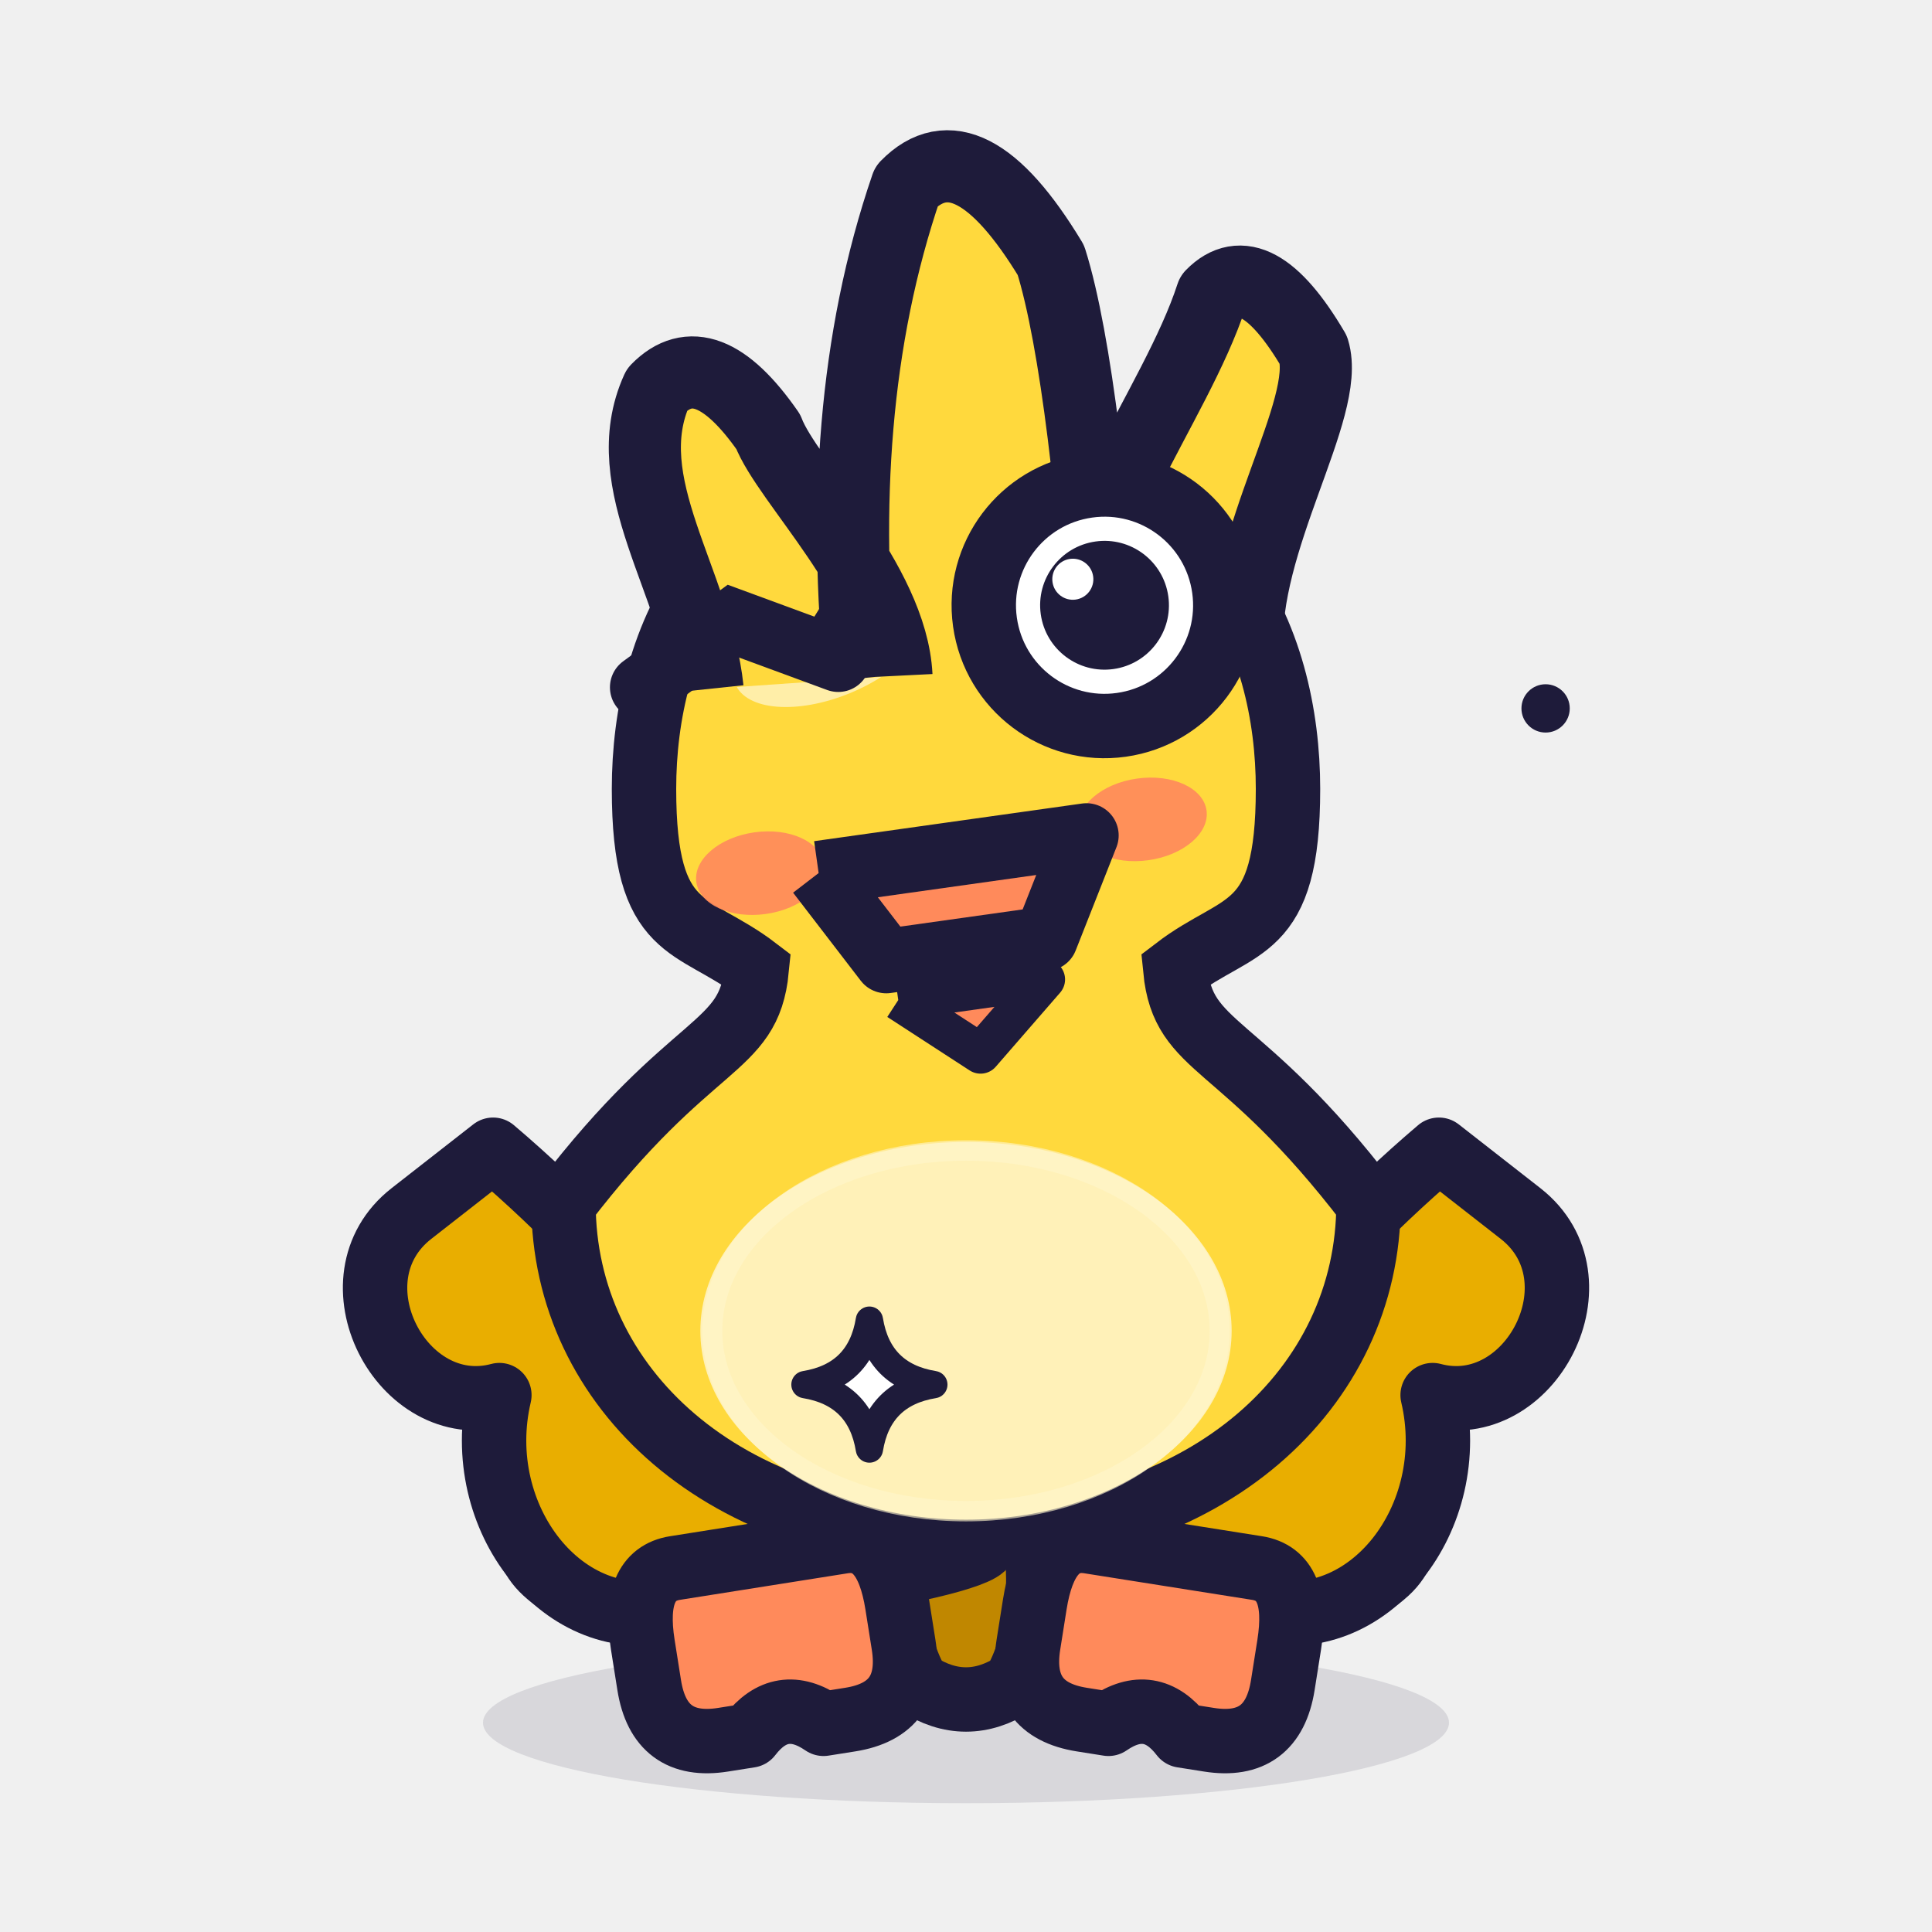
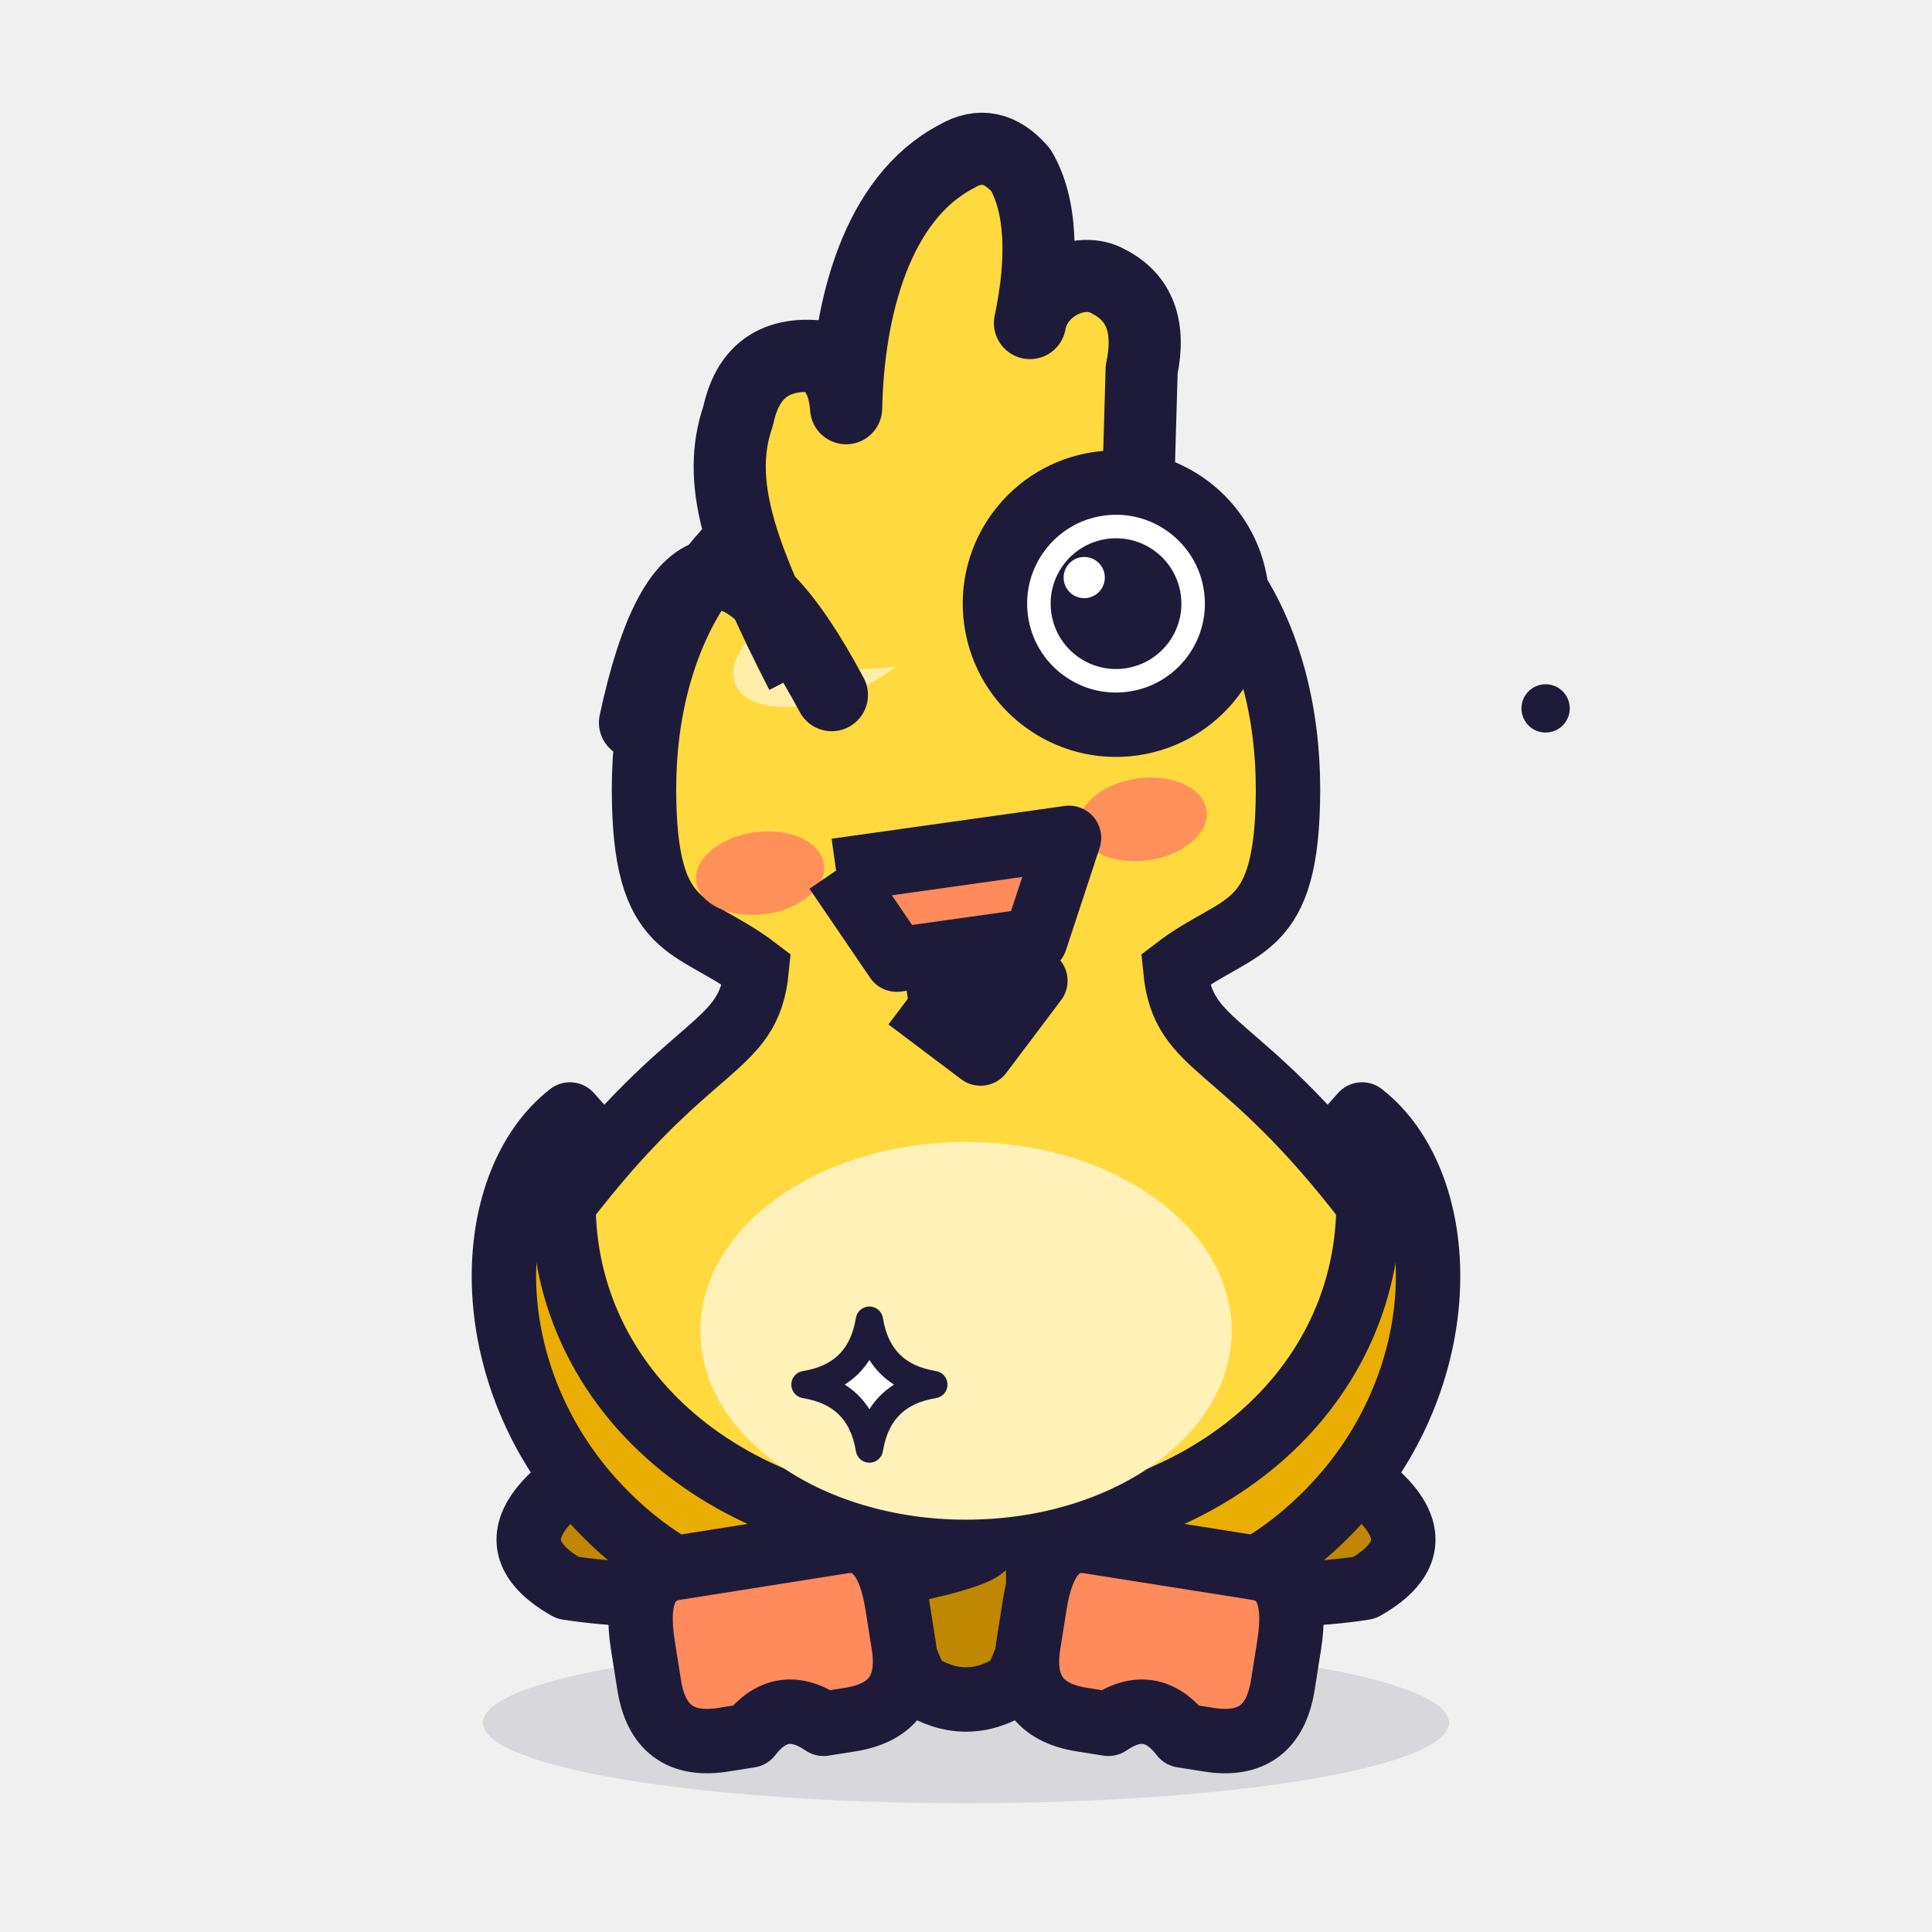
<svg xmlns="http://www.w3.org/2000/svg" viewBox="0 0 240 240" width="240" height="240" role="img" aria-label="Pip v2 B Bolt · songbird · proud 3">
  <g id="shadow">
    <ellipse cx="120" cy="214" rx="60" ry="10" fill="#1E1B3A" opacity="0.12" />
  </g>
  <g id="tail" fill="#C08700" stroke="#1E1B3A" stroke-width="8" stroke-linejoin="round">
    <path d="M -5.28 0 C -7.44 -10.08 -12 28 -6 50.4 Q 0 58.8 6 50.4 C 12 28 7.44 -10.08 5.28 0 Q 0 -7.84 -5.28 0 Z" transform="translate(120 186)translate(0 0)rotate(-84)translate(0 0)" />
    <path d="M -5.28 0 C -7.44 -4.64 -12 12.88 -6 23.18 Q 0 27.05 6 23.18 C 12 12.88 7.44 -4.64 5.28 0 Q 0 -3.61 -5.28 0 Z" transform="translate(120 186)" />
    <path d="M -5.28 0 C -7.44 -10.08 -12 28 -6 50.4 Q 0 58.8 6 50.4 C 12 28 7.44 -10.08 5.28 0 Q 0 -7.84 -5.28 0 Z" transform="translate(120 186)translate(0 0)rotate(84)translate(0 0)" />
  </g>
  <g id="wing_l" fill="#E9AE00" stroke="#1E1B3A" stroke-width="8" stroke-linejoin="round">
-     <path d="M 9.9 -35 L -2.97 -35 C -16.17 -35 -19.8 -15.4 -8.25 -10.5 C -20.46 -0.7 -20.46 18.2 -7.59 23.8 L -1.98 35 L 9.9 35 C 14.52 12.6 14.52 -12.6 9.9 -35 Z" transform="translate(75 176.5)translate(0 0)rotate(-38)translate(0 0)" />
+     <path d="M 8.58 -35 C -4.95 -35 -19.47 -18.2 -18.81 2.8 C -18.15 21.7 -6.6 35 2.31 29.4 C 9.24 23.8 10.23 -10.5 8.58 -35 Z" transform="translate(70.5 176.5)translate(0 -24.5)rotate(-38)translate(0 24.5)" />
  </g>
  <g id="wing_r" fill="#E9AE00" stroke="#1E1B3A" stroke-width="8" stroke-linejoin="round">
-     <path d="M 9.9 -35 L -2.97 -35 C -16.17 -35 -19.8 -15.4 -8.25 -10.5 C -20.46 -0.7 -20.46 18.2 -7.59 23.8 L -1.98 35 L 9.9 35 C 14.52 12.6 14.52 -12.6 9.9 -35 Z" transform="translate(165 176.5)translate(0 0)rotate(38)scale(-1 1)translate(0 0)" />
+     <path d="M 8.58 -35 C -4.95 -35 -19.47 -18.2 -18.81 2.8 C -18.15 21.7 -6.6 35 2.31 29.4 C 9.24 23.8 10.23 -10.5 8.58 -35 Z" transform="translate(169.5 176.5)translate(0 -24.5)rotate(38)scale(-1 1)translate(0 24.5)" />
  </g>
  <g id="body" transform="translate(120 200)scale(1 1.02)translate(-120 -200)">
    <path d="M 120 60 C 151.2 60 160 82 160 100 C 160 118 154 116 146 122 C 147 132 154 130 170 150.5 C 170 173 150 191 120 191 C 90 191 70 173 70 150.5 C 86 130 93 132 94 122 C 86 116 80 118 80 100 C 80 82 88.8 60 120 60 Z" fill="#FFD93D" stroke="#1E1B3A" stroke-width="8" />
  </g>
  <g id="belly" transform="translate(120 200)scale(1 1.02)translate(-120 -200)">
    <ellipse cx="120" cy="166" rx="33" ry="23" fill="#FFF1B8" />
-     <g transform="translate(120 166) scale(0.955) translate(-120 -166)">
-       <path d="M 87 166 A 33 23 0 1 0 153 166 A 33 23 0 1 0 87 166 Z" fill="none" stroke="#FFF6CC" stroke-width="2.6" opacity="0.62" />
-     </g>
  </g>
  <g id="highlight" transform="translate(120 200)scale(1 1.02)translate(-120 -200)">
    <ellipse cx="103.2" cy="82.4" rx="12.8" ry="6.4" fill="#FFFFFF" opacity="0.55" transform="rotate(-22 103.2 82.4)" />
  </g>
  <g id="shell_bottom" opacity="0" />
  <g id="feet" fill="#FF8A5B" stroke="#1E1B3A" stroke-width="8" stroke-linejoin="round">
    <g id="foot_l">
      <path d="M -10.56 -11 Q -16 -11 -16 -2.2 L -16 2.86 Q -16 11 -8 11 L -4.64 11 Q 0 6.6 4.64 11 L 8 11 Q 16 11 16 2.86 L 16 -2.2 Q 16 -11 10.56 -11 Z" transform="translate(96 204)translate(0 0)rotate(-9)scale(-1 1)translate(0 0)" />
    </g>
    <g id="foot_r">
      <path d="M -10.56 -11 Q -16 -11 -16 -2.2 L -16 2.86 Q -16 11 -8 11 L -4.64 11 Q 0 6.6 4.64 11 L 8 11 Q 16 11 16 2.86 L 16 -2.2 Q 16 -11 10.56 -11 Z" transform="translate(144 204)translate(0 0)rotate(9)translate(0 0)" />
    </g>
  </g>
  <g id="head_tuft" transform="translate(120 71)rotate(-4)scale(1.12 1.12)translate(-120 -71)">
-     <path d="M -29.5 11 C -29.92 -0.9 -38.23 -12.45 -32.77 -22.53 Q -27.1 -27.57 -20.8 -17 C -19.12 -11.4 -8.29 0.5 -8.5 11 M -12.5 11 C -13.04 -8.04 -10.61 -26.52 -3.59 -43.11 Q 3.7 -49.59 11.8 -33.8 C 13.96 -24.84 14.77 -5.8 14.5 11 M 11.5 11 C 11.12 -2.94 24.39 -16.47 29.33 -28.67 Q 34.46 -33.23 40.16 -21.8 C 41.68 -15.24 30.69 -1.3 30.5 11" transform="translate(120 71)" fill="#FFD93D" stroke="#1E1B3A" stroke-width="8" stroke-linejoin="round" />
+     <path d="M -19 10 C -25 -4 -27 -12 -24 -19 Q -22 -26 -15 -25 C -13 -24 -12 -22 -12 -19 C -11 -30 -7 -42 2.17 -46 Q 6.17 -48 9.17 -44 C 11.17 -40 11 -34 9 -27 C 10 -31 15 -33 18 -31 Q 23 -28 21 -21 C 20 -11 19 -1 18 10" transform="translate(120 71)" fill="#FFD93D" stroke="#1E1B3A" stroke-width="8" stroke-linejoin="round" />
  </g>
  <g id="head" transform="translate(0 -8)translate(120 126)rotate(-8)translate(-120 -126)">
    <g id="cheek_l">
      <ellipse cx="96" cy="113" rx="8" ry="5.12" fill="#FF8A5B" opacity="0.92" />
    </g>
    <g id="cheek_r">
      <ellipse cx="144" cy="113" rx="8" ry="5.12" fill="#FF8A5B" opacity="0.92" />
    </g>
    <g id="brow_l" fill="none" stroke="#1E1B3A" stroke-width="6.5" stroke-linecap="round" />
    <g id="brow_r" fill="none" stroke="#1E1B3A" stroke-width="6.5" stroke-linecap="round" />
-     <g id="eye_l" data-eye="l" transform="translate(97 86)">
+     <g id="eye_l" data-eye="l" transform="translate(95.56 86)">
      <g id="open" opacity="0">
-         <circle cx="0" cy="0" r="15" fill="#FFFFFF" stroke="#1E1B3A" stroke-width="8" />
-         <circle cx="0" cy="0" r="8" fill="#1E1B3A" />
-         <circle cx="-3.45" cy="-3.75" r="2.55" fill="#FFFFFF" />
+         <circle cx="0" cy="0" r="15.04" fill="#FFFFFF" stroke="#1E1B3A" stroke-width="8" />
+         <circle cx="0" cy="0" r="8.12" fill="#1E1B3A" />
+         <circle cx="-3.46" cy="-3.76" r="2.56" fill="#FFFFFF" />
      </g>
      <g id="closed" opacity="0">
-         <path d="M -12.3 1.8 L 0 -5.4 L 12.3 1.8" fill="none" stroke="#1E1B3A" stroke-width="8" stroke-linecap="round" />
+         <path d="M -12.33 1.8 Q 0 -12.63 12.33 1.8" fill="none" stroke="#1E1B3A" stroke-width="8" stroke-linecap="round" />
      </g>
      <g id="happy" opacity="0">
-         <path d="M -12.3 6.3 L 0 -10.5 L 12.3 6.3" fill="none" stroke="#1E1B3A" stroke-width="9" stroke-linecap="round" />
+         <path d="M -12.33 6.32 Q 0 -27.37 12.33 6.32" fill="none" stroke="#1E1B3A" stroke-width="9" stroke-linecap="round" />
      </g>
      <g id="sleepy" opacity="0">
-         <path d="M -12.3 -1.2 L 0 7.8 L 12.3 -1.2" fill="none" stroke="#1E1B3A" stroke-width="8" stroke-linecap="round" />
-         <path d="M 12.3 0 L 17.3 -6" fill="none" stroke="#1E1B3A" stroke-width="8" stroke-linecap="round" />
+         <path d="M -12.33 -1.2 Q 0 16.84 12.33 -1.2" fill="none" stroke="#1E1B3A" stroke-width="8" stroke-linecap="round" />
      </g>
      <g id="surprised" opacity="0">
-         <circle cx="0" cy="0" r="17.4" fill="#FFFFFF" stroke="#1E1B3A" stroke-width="8" />
-         <circle cx="0" cy="0" r="5.28" fill="#1E1B3A" />
-         <circle cx="-3.45" cy="-3.75" r="3.15" fill="#FFFFFF" />
+         <circle cx="0" cy="0" r="17.45" fill="#FFFFFF" stroke="#1E1B3A" stroke-width="8" />
+         <circle cx="0" cy="0" r="5.36" fill="#1E1B3A" />
+         <circle cx="-3.46" cy="-3.76" r="3.16" fill="#FFFFFF" />
      </g>
      <g id="wink" opacity="1">
-         <path d="M -12.3 2.1 L 0 -4.5 L 12.3 2.1" fill="none" stroke="#1E1B3A" stroke-width="8" stroke-linecap="round" />
-         <path d="M 12.3 0 L 17.3 -6" fill="none" stroke="#1E1B3A" stroke-width="8" stroke-linecap="round" />
+         <path d="M -12.33 6.32 Q 0 -27.37 12.33 6.32" fill="none" stroke="#1E1B3A" stroke-width="9" stroke-linecap="round" />
      </g>
    </g>
-     <g id="eye_r" data-eye="r" transform="translate(143 86)">
+     <g id="eye_r" data-eye="r" transform="translate(144.44 86)">
      <g id="open" opacity="1">
-         <circle cx="0" cy="0" r="15" fill="#FFFFFF" stroke="#1E1B3A" stroke-width="8" />
-         <circle cx="0" cy="0" r="8" fill="#1E1B3A" />
-         <circle cx="-3.45" cy="-3.75" r="2.55" fill="#FFFFFF" />
+         <circle cx="0" cy="0" r="15.04" fill="#FFFFFF" stroke="#1E1B3A" stroke-width="8" />
+         <circle cx="0" cy="0" r="8.12" fill="#1E1B3A" />
+         <circle cx="-3.46" cy="-3.76" r="2.56" fill="#FFFFFF" />
      </g>
      <g id="closed" opacity="0">
-         <path d="M -12.3 1.8 L 0 -5.4 L 12.3 1.8" fill="none" stroke="#1E1B3A" stroke-width="8" stroke-linecap="round" />
+         <path d="M -12.33 1.8 Q 0 -12.63 12.33 1.8" fill="none" stroke="#1E1B3A" stroke-width="8" stroke-linecap="round" />
      </g>
      <g id="happy" opacity="0">
-         <path d="M -12.3 6.3 L 0 -10.5 L 12.3 6.3" fill="none" stroke="#1E1B3A" stroke-width="9" stroke-linecap="round" />
+         <path d="M -12.33 6.32 Q 0 -27.37 12.33 6.32" fill="none" stroke="#1E1B3A" stroke-width="9" stroke-linecap="round" />
      </g>
      <g id="sleepy" opacity="0">
-         <path d="M -12.3 -1.2 L 0 7.8 L 12.3 -1.2" fill="none" stroke="#1E1B3A" stroke-width="8" stroke-linecap="round" />
-         <path d="M 12.3 0 L 17.3 -6" fill="none" stroke="#1E1B3A" stroke-width="8" stroke-linecap="round" />
+         <path d="M -12.33 -1.2 Q 0 16.84 12.33 -1.2" fill="none" stroke="#1E1B3A" stroke-width="8" stroke-linecap="round" />
      </g>
      <g id="surprised" opacity="0">
-         <circle cx="0" cy="0" r="17.4" fill="#FFFFFF" stroke="#1E1B3A" stroke-width="8" />
-         <circle cx="0" cy="0" r="5.28" fill="#1E1B3A" />
-         <circle cx="-3.45" cy="-3.75" r="3.15" fill="#FFFFFF" />
+         <circle cx="0" cy="0" r="17.45" fill="#FFFFFF" stroke="#1E1B3A" stroke-width="8" />
+         <circle cx="0" cy="0" r="5.36" fill="#1E1B3A" />
+         <circle cx="-3.46" cy="-3.76" r="3.16" fill="#FFFFFF" />
      </g>
      <g id="wink" opacity="0">
-         <path d="M -12.3 2.1 L 0 -4.5 L 12.3 2.1" fill="none" stroke="#1E1B3A" stroke-width="8" stroke-linecap="round" />
-         <path d="M -12.3 0 L -17.3 -6" fill="none" stroke="#1E1B3A" stroke-width="8" stroke-linecap="round" />
+         <path d="M -12.33 6.32 Q 0 -27.37 12.33 6.32" fill="none" stroke="#1E1B3A" stroke-width="9" stroke-linecap="round" />
      </g>
    </g>
    <g id="beak_top">
-       <path d="M -16.8 -5 L 16.8 -5 L 10 7 L -10 7 L -16.8 -5" transform="translate(120 119)" fill="#FF8A5B" stroke="#1E1B3A" stroke-width="8" stroke-linejoin="round" />
+       <path d="M -14.61 -5 L 14.61 -5 L 8.7 7 L -8.69 7 L -14.61 -5" transform="translate(120 119)" fill="#FF8A5B" stroke="#1E1B3A" stroke-width="8" stroke-linejoin="round" />
    </g>
    <g id="beak_bottom">
-       <path d="M -9.2 12 L 9.2 12 L 0 20 L -9.2 12" transform="translate(120 119)" fill="#FF8A5B" stroke="#1E1B3A" stroke-width="5" stroke-linejoin="round" />
+       <path d="M -8 12 L 8 12 L 0 20 L -8 12" transform="translate(120 119)" fill="#FF8A5B" stroke="#1E1B3A" stroke-width="8" stroke-linejoin="round" />
    </g>
  </g>
  <g id="shell_top" opacity="0" />
  <g id="accessory_head" />
  <g id="accessory_neck" />
  <g id="accessory_face" />
  <g id="fx">
    <g id="fx_sparkle_0" transform="translate(108 172)">
      <path d="M 0 -8 Q 1.12 -1.12 8 0 Q 1.12 1.12 0 8 Q -1.12 1.12 -8 0 Q -1.12 -1.12 0 -8 Z" fill="#FFFFFF" stroke="#1E1B3A" stroke-width="3.4" stroke-linejoin="round" />
    </g>
    <g id="fx_dot_1" transform="translate(192 88)">
      <circle cx="0" cy="0" r="3" fill="#1E1B3A" />
    </g>
  </g>
</svg>
